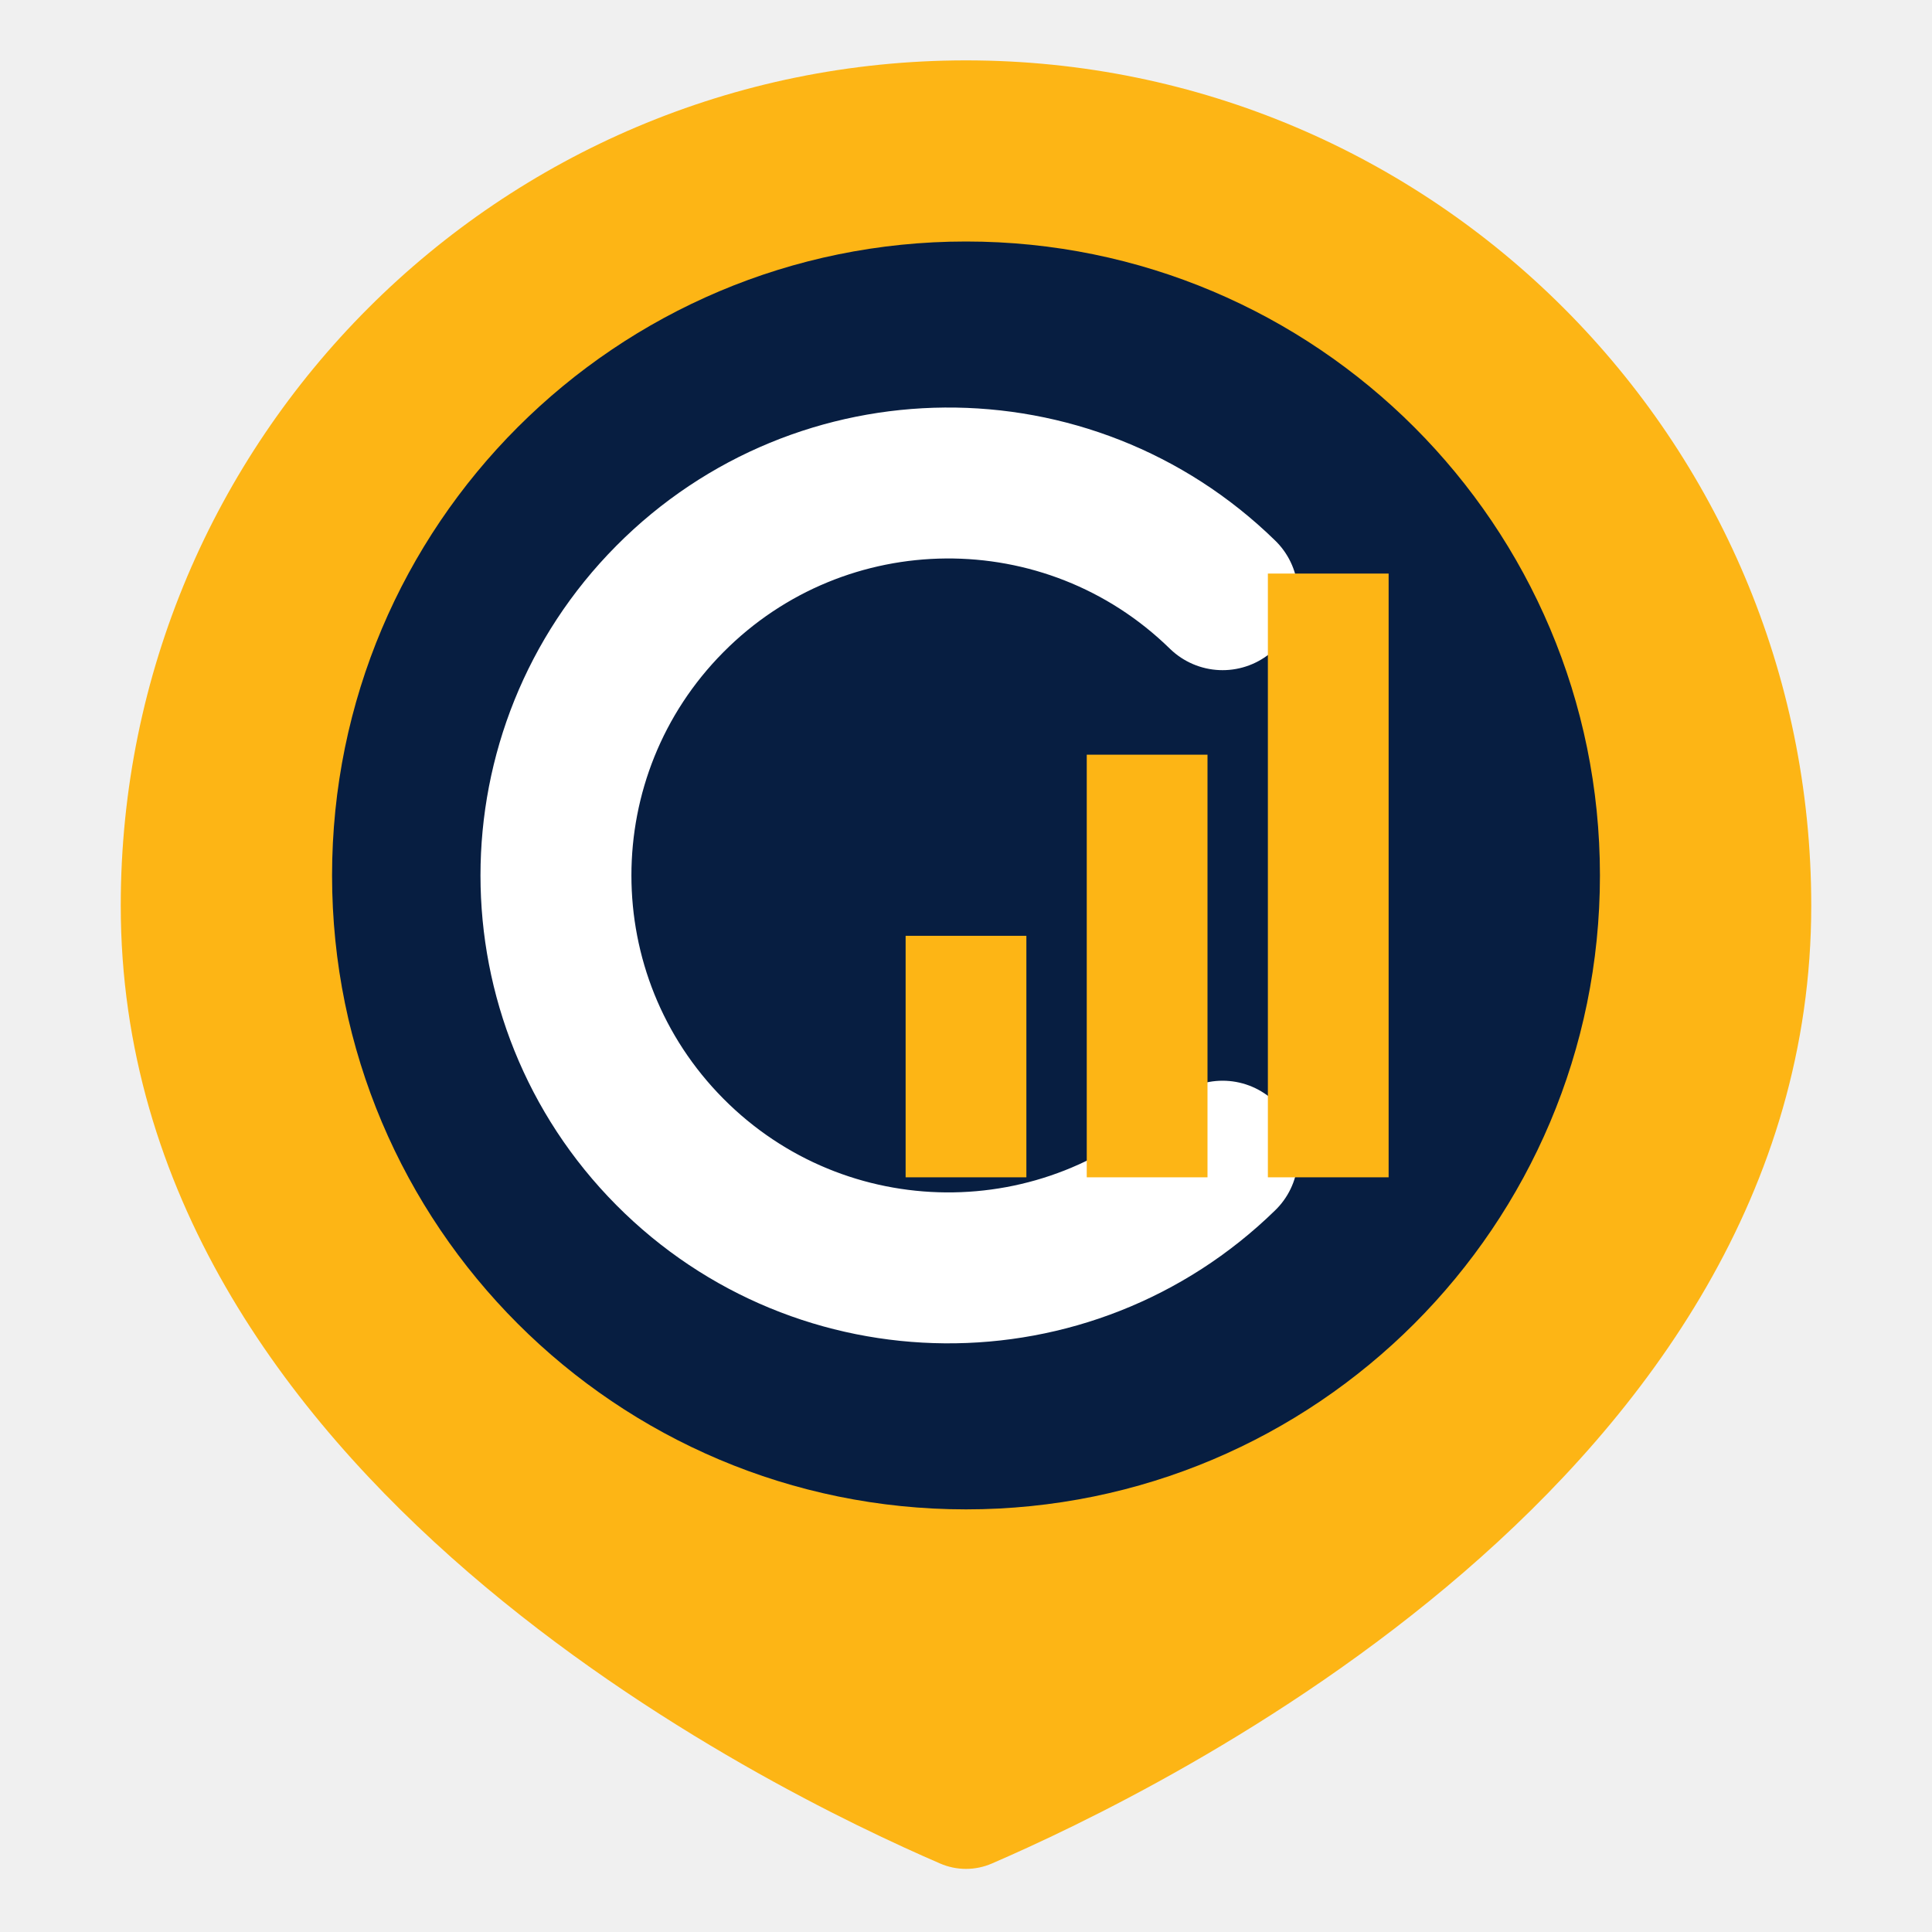
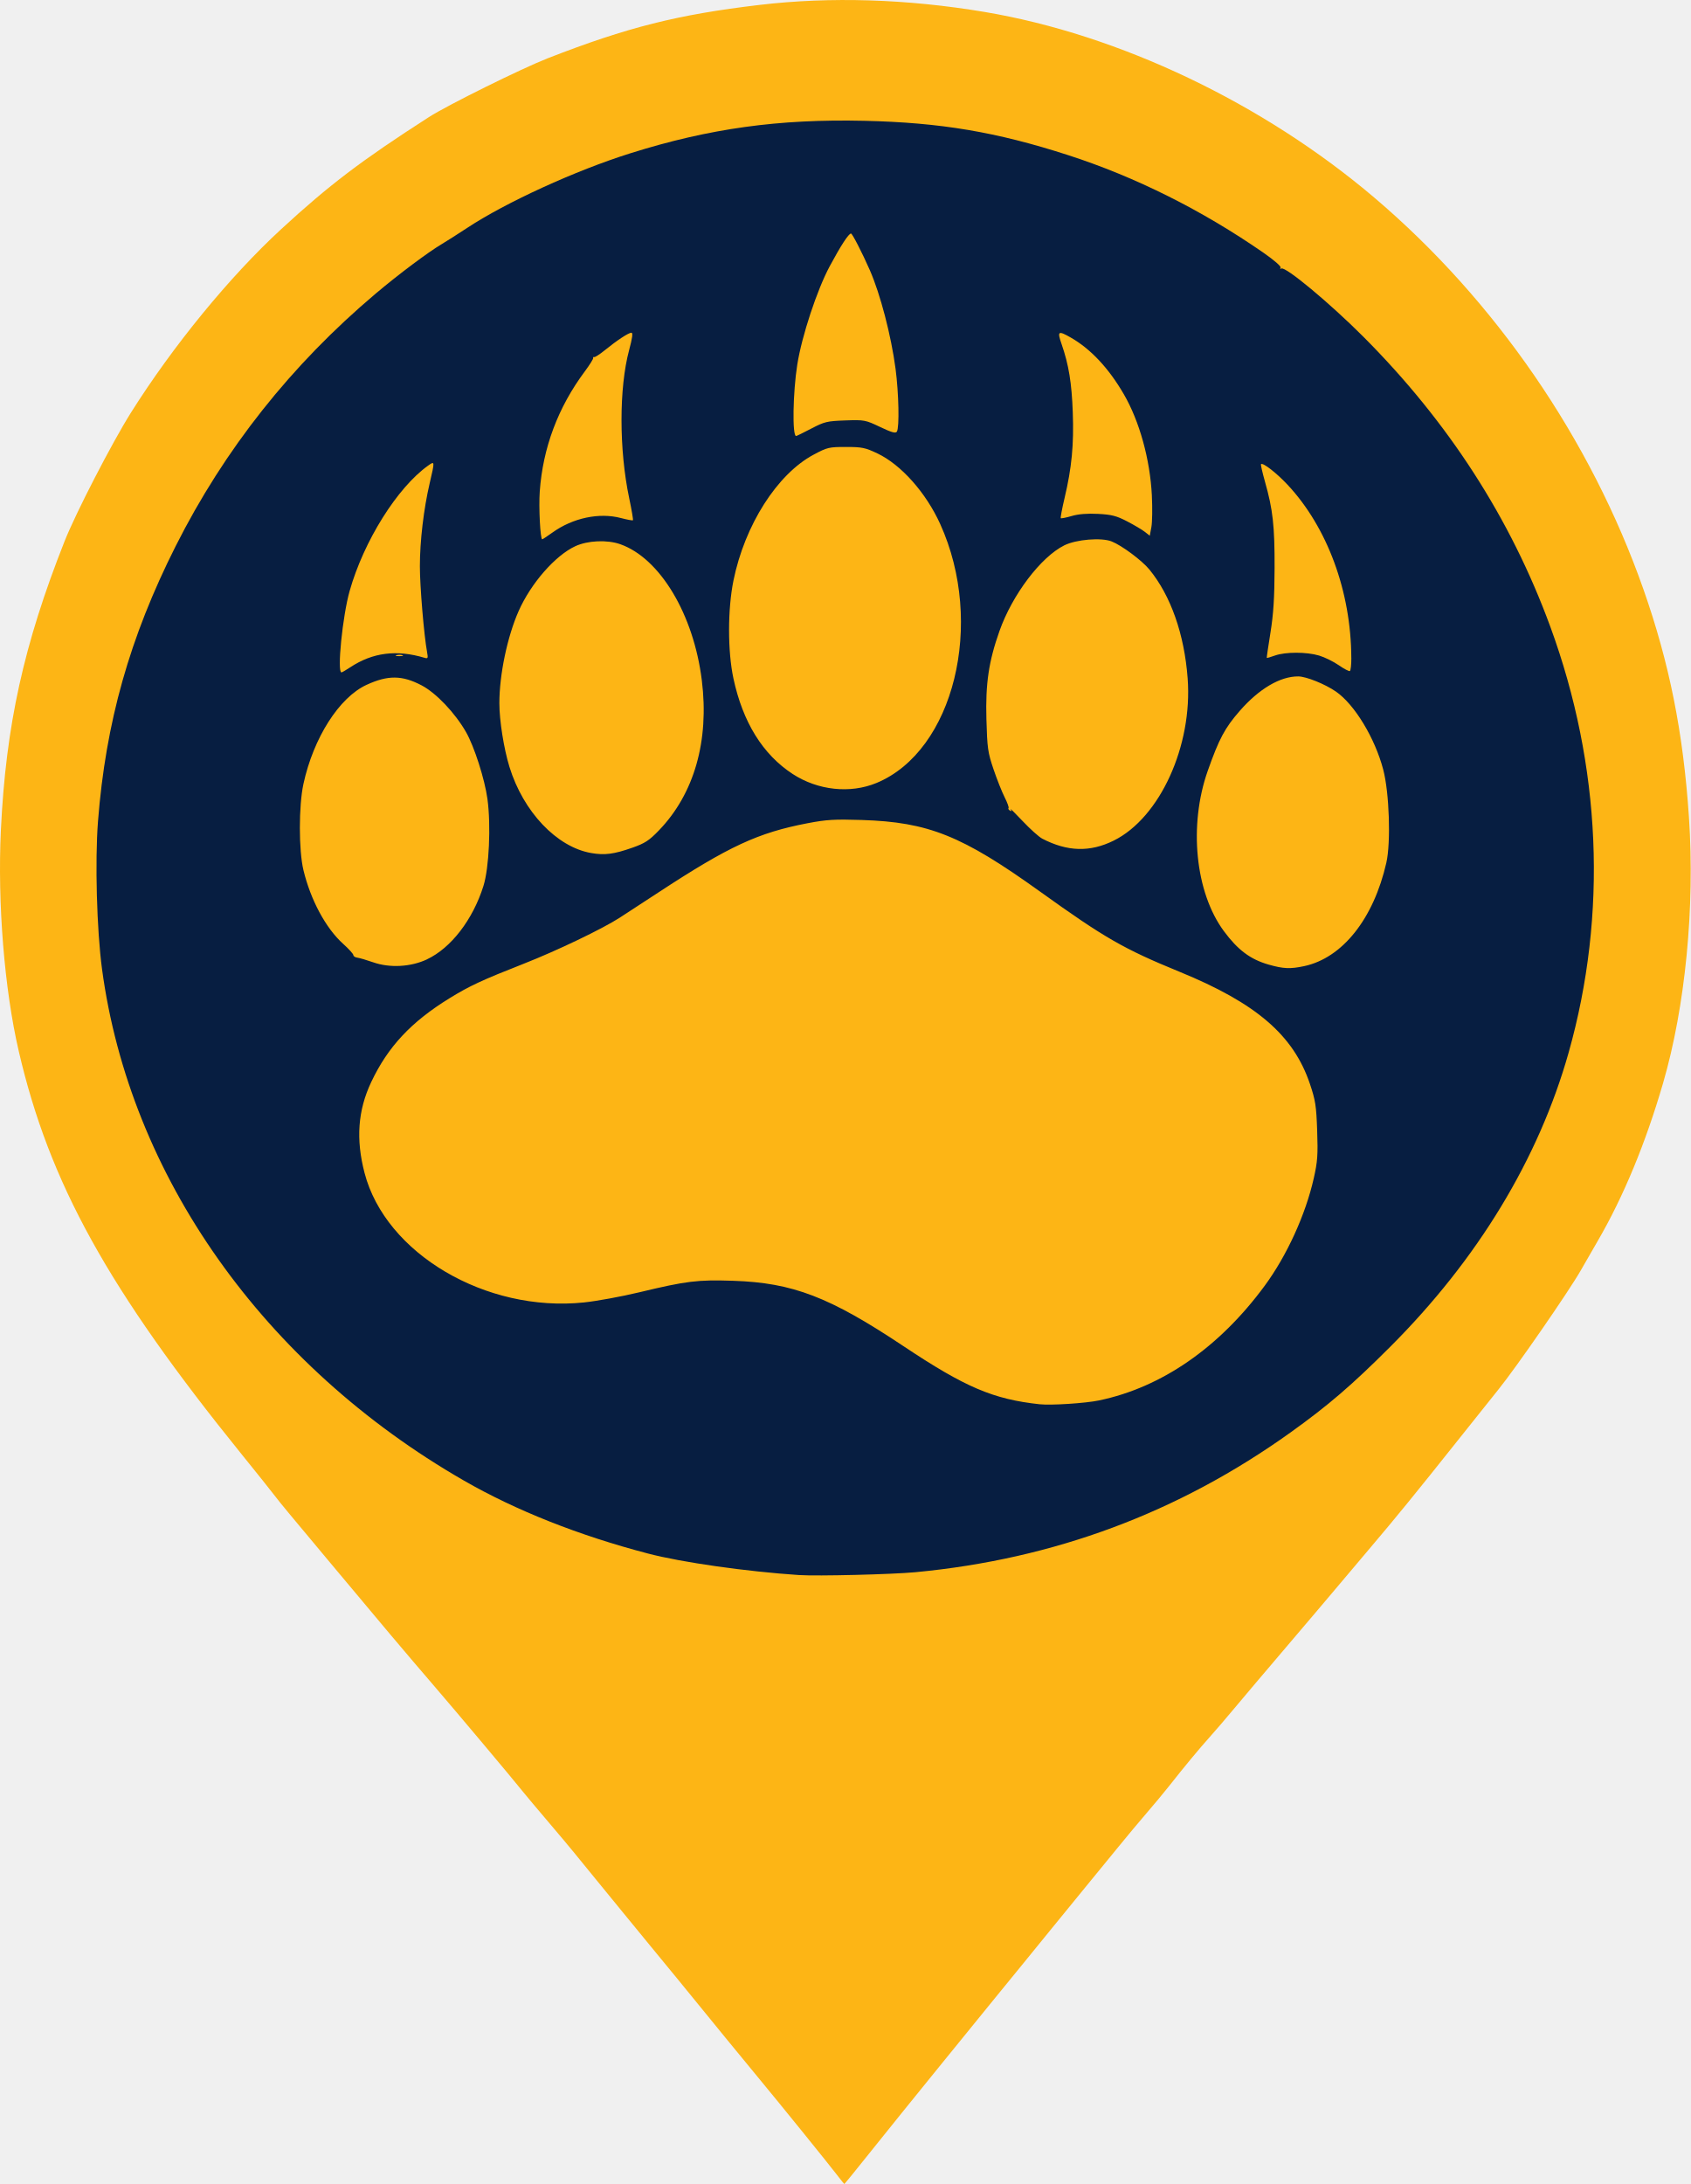
- <svg xmlns="http://www.w3.org/2000/svg" viewBox="0 0 64 64" role="img" aria-labelledby="title description">
-   <path fill="#FDB515" d="M32 2C16.54 2 4 14.54 4 30c0 18.96 21.66 29.36 27.14 31.73a2.15 2.15 0 0 0 1.72 0C38.34 59.36 60 48.96 60 30 60 14.54 47.46 2 32 2Z" />
-   <circle cx="32" cy="29" r="21" fill="#071E41" />
-   <path fill="none" stroke="#fff" stroke-linecap="round" stroke-width="5" d="M40.5 19.7a13 13 0 1 0 0 18.6" />
-   <path fill="#FDB515" d="M30 31h4v8h-4zm6-6h4v14h-4zm6-6h4v20h-4z" />
+ <svg xmlns="http://www.w3.org/2000/svg" width="99.486mm" height="128.491mm" viewBox="0 0 99.486 128.491" version="1.1" id="svg1" xml:space="preserve">
+   <defs id="defs1">
+     <linearGradient id="swatch7">
+       <stop style="stop-color:#071e41;stop-opacity:1;" offset="0" id="stop7" />
+     </linearGradient>
+   </defs>
+   <g id="layer1" transform="translate(-46.03989,-23.96682)">
+     <path style="fill:#fdb515;fill-opacity:1" d="m 95.348,151.994 c -0.517,-0.677 -3.449,-4.298 -4.717,-5.827 -0.606,-0.731 -1.406,-1.704 -1.778,-2.162 -0.617,-0.76 -1.387,-1.704 -2.975,-3.646 -0.319,-0.39 -1.027,-1.252 -1.574,-1.915 -0.546,-0.663 -1.283,-1.561 -1.636,-1.996 -0.354,-0.435 -1.063,-1.304 -1.578,-1.93 -0.514,-0.626 -1.093,-1.336 -1.286,-1.576 -0.193,-0.241 -0.877,-1.055 -1.519,-1.81 -0.643,-0.755 -1.299,-1.536 -1.458,-1.736 -0.603,-0.757 -3.961,-4.754 -5.314,-6.324 -1.476,-1.713 -3.2,-3.756 -6,-7.113 -0.919,-1.101 -1.997,-2.393 -2.396,-2.87 -0.399,-0.477 -0.831,-1.011 -0.959,-1.186 -0.129,-0.175 -0.972,-1.231 -1.875,-2.347 C 52.4,99.815 48.942,93.566 47.143,85.809 c -0.846,-3.647 -1.256,-8.723 -1.051,-13.008 0.294,-6.156 1.344,-10.915 3.746,-16.987 0.658,-1.663 2.795,-5.803 3.907,-7.57 2.474,-3.93 5.807,-7.999 8.833,-10.788 2.832,-2.609 4.732,-4.051 8.695,-6.597 1.102,-0.708 5.472,-2.87 7.015,-3.471 4.663,-1.816 7.63,-2.563 12.443,-3.132 4.174,-0.494 8.688,-0.352 13.251,0.415 7.918,1.332 16.376,5.361 22.92,10.917 7.122,6.047 12.745,14.229 15.842,23.049 1.53,4.357 2.344,8.434 2.678,13.402 0.357,5.308 -0.212,11.15 -1.525,15.661 -1.025,3.52 -2.319,6.649 -3.828,9.252 -0.354,0.611 -0.808,1.399 -1.01,1.753 -0.704,1.235 -3.833,5.759 -4.85,7.012 -0.235,0.289 -1.368,1.709 -2.518,3.155 -2.232,2.807 -3.589,4.471 -4.905,6.018 -0.45,0.529 -1.291,1.526 -1.87,2.215 -0.578,0.69 -2.025,2.395 -3.214,3.79 -1.189,1.395 -2.554,3.007 -3.034,3.583 -0.479,0.576 -1.137,1.342 -1.461,1.702 -0.598,0.665 -1.449,1.692 -2.401,2.898 -0.289,0.367 -0.868,1.062 -1.286,1.545 -0.418,0.483 -1.18,1.397 -1.695,2.03 -0.514,0.633 -1.356,1.661 -1.87,2.285 -0.514,0.624 -1.435,1.751 -2.045,2.505 -0.611,0.754 -1.399,1.724 -1.753,2.154 -0.354,0.431 -1.047,1.279 -1.54,1.886 -0.493,0.607 -1.988,2.445 -3.32,4.084 -1.333,1.639 -3.126,3.861 -3.986,4.938 -0.859,1.077 -1.574,1.955 -1.588,1.953 -0.014,-0.003 -0.183,-0.211 -0.376,-0.463 z" id="path7" />
+     <path style="fill:#071e41;fill-opacity:1" d="m 93.069,116.633 c -3.119,-0.208 -6.903,-0.746 -8.882,-1.263 -4.082,-1.066 -7.794,-2.537 -10.863,-4.304 -11.775,-6.779 -19.647,-17.91 -21.282,-30.095 -0.308,-2.294 -0.418,-6.337 -0.236,-8.679 0.452,-5.817 1.863,-10.819 4.566,-16.186 2.878,-5.713 6.818,-10.686 11.786,-14.875 1.339,-1.129 3.068,-2.425 3.875,-2.903 0.289,-0.172 0.96,-0.599 1.491,-0.949 2.281,-1.506 6.375,-3.378 9.611,-4.395 4.644,-1.46 8.72,-2.025 13.771,-1.91 4.482,0.103 7.762,0.655 11.99,2.021 3.958,1.278 7.881,3.239 11.492,5.743 0.625,0.434 1.049,0.803 1.005,0.876 -0.043,0.069 -0.023,0.092 0.043,0.051 0.233,-0.144 2.848,2.03 4.824,4.009 5.008,5.017 8.664,10.685 11,17.05 3.005,8.191 3.382,16.928 1.081,25.076 -1.764,6.247 -5.351,12.159 -10.5,17.306 -2.25,2.249 -3.646,3.449 -5.857,5.032 -6.597,4.726 -13.92,7.455 -22.078,8.226 -1.379,0.13 -5.778,0.239 -6.837,0.168 z m 17.647,-10.277 c 3.683,-0.767 7.065,-3.108 9.74,-6.741 1.306,-1.774 2.404,-4.178 2.889,-6.323 0.223,-0.987 0.251,-1.376 0.201,-2.805 -0.051,-1.461 -0.102,-1.789 -0.427,-2.752 -0.966,-2.866 -3.153,-4.747 -7.669,-6.595 -3.29,-1.347 -4.402,-1.986 -8.216,-4.723 -4.588,-3.291 -6.56,-4.083 -10.488,-4.208 -1.599,-0.051 -2.068,-0.023 -3.178,0.189 -2.926,0.56 -4.632,1.351 -8.795,4.08 -0.932,0.611 -1.958,1.28 -2.279,1.487 -1.022,0.657 -3.677,1.931 -5.61,2.69 -2.491,0.979 -3.204,1.31 -4.383,2.035 -2.267,1.395 -3.634,2.857 -4.618,4.939 -0.786,1.664 -0.911,3.362 -0.391,5.349 1.238,4.739 7.136,8.217 12.913,7.615 0.745,-0.078 2.204,-0.345 3.241,-0.594 2.794,-0.671 3.435,-0.749 5.534,-0.68 3.509,0.116 5.671,0.946 10.025,3.847 3.63,2.419 5.274,3.12 8.005,3.417 0.676,0.073 2.695,-0.057 3.506,-0.226 z m 12.061,-25.548 c 2.253,-0.478 4.089,-2.785 4.839,-6.083 0.272,-1.194 0.175,-4.112 -0.181,-5.473 -0.485,-1.855 -1.684,-3.836 -2.782,-4.596 -0.637,-0.441 -1.752,-0.891 -2.217,-0.894 -1.063,-0.008 -2.311,0.727 -3.449,2.032 -0.875,1.003 -1.213,1.637 -1.878,3.517 -1.134,3.206 -0.739,7.154 0.944,9.432 0.821,1.112 1.561,1.666 2.634,1.973 0.866,0.248 1.271,0.266 2.09,0.092 z M 71.167,80.406 c 1.414,-0.665 2.699,-2.335 3.32,-4.316 0.333,-1.061 0.448,-3.561 0.236,-5.114 -0.159,-1.168 -0.777,-3.095 -1.262,-3.941 -0.652,-1.136 -1.762,-2.302 -2.617,-2.749 -1.145,-0.599 -1.977,-0.606 -3.234,-0.028 -1.613,0.742 -3.127,3.119 -3.716,5.835 -0.279,1.285 -0.279,3.898 8.05e-4,5.063 0.421,1.756 1.318,3.424 2.333,4.336 0.333,0.299 0.605,0.599 0.605,0.666 0,0.067 0.105,0.135 0.234,0.151 0.129,0.016 0.549,0.139 0.935,0.274 0.98,0.342 2.211,0.274 3.166,-0.175 z m 12.083,-6.566 c 0.741,-0.262 0.986,-0.421 1.561,-1.017 2.079,-2.154 2.969,-5.267 2.526,-8.832 -0.482,-3.882 -2.46,-7.182 -4.799,-8.007 -0.77,-0.272 -1.922,-0.22 -2.651,0.12 -1.181,0.55 -2.609,2.186 -3.329,3.813 -0.666,1.506 -1.134,3.741 -1.134,5.421 -2.72e-4,1.014 0.263,2.674 0.593,3.746 0.815,2.642 2.781,4.715 4.808,5.069 0.797,0.139 1.344,0.068 2.425,-0.314 z M 111.572,73.423 c 2.719,-1.344 4.65,-5.579 4.353,-9.546 -0.194,-2.593 -0.992,-4.863 -2.247,-6.398 -0.44,-0.538 -1.625,-1.421 -2.228,-1.659 -0.605,-0.239 -2.079,-0.118 -2.78,0.229 -1.382,0.685 -3.062,2.903 -3.819,5.044 -0.632,1.785 -0.826,3.093 -0.768,5.18 0.048,1.712 0.083,1.961 0.418,2.949 0.201,0.594 0.496,1.337 0.655,1.651 0.159,0.314 0.262,0.599 0.229,0.633 -0.034,0.034 0.003,0.101 0.082,0.149 0.1,0.062 0.113,0.039 0.042,-0.074 -0.055,-0.089 0.262,0.222 0.705,0.692 0.443,0.47 0.964,0.936 1.157,1.036 1.483,0.767 2.808,0.803 4.2,0.115 z M 97.614,70.032 c 4.552,-1.881 6.4,-9.391 3.751,-15.234 -0.838,-1.848 -2.306,-3.498 -3.702,-4.158 -0.714,-0.338 -0.905,-0.377 -1.848,-0.377 -0.998,0 -1.095,0.023 -1.902,0.454 -2.143,1.145 -4.05,4.14 -4.714,7.404 -0.344,1.691 -0.345,4.155 -0.003,5.756 0.552,2.58 1.73,4.48 3.488,5.626 1.481,0.965 3.382,1.169 4.93,0.529 z M 66.644,63.229 c 1.322,-0.875 2.731,-1.055 4.381,-0.561 0.194,0.058 0.211,0.019 0.147,-0.327 -0.183,-0.984 -0.425,-3.871 -0.425,-5.058 0,-1.482 0.224,-3.377 0.578,-4.893 0.305,-1.306 0.304,-1.314 -0.094,-1.03 -1.815,1.293 -3.784,4.436 -4.617,7.374 -0.418,1.474 -0.751,4.792 -0.48,4.792 0.034,0 0.263,-0.134 0.511,-0.298 z m 58.911,-0.557 c -0.016,-3.902 -1.409,-7.683 -3.753,-10.188 -0.652,-0.697 -1.453,-1.318 -1.561,-1.21 -0.025,0.025 0.081,0.491 0.235,1.036 0.465,1.64 0.572,2.602 0.564,5.081 -0.006,1.755 -0.066,2.701 -0.243,3.798 -0.13,0.803 -0.227,1.472 -0.216,1.485 0.011,0.013 0.228,-0.05 0.483,-0.141 0.614,-0.219 1.855,-0.218 2.593,0.001 0.327,0.097 0.849,0.354 1.161,0.57 0.311,0.216 0.605,0.37 0.654,0.342 0.048,-0.028 0.086,-0.377 0.085,-0.775 z m -55.828,-0.157 c -0.079,-0.032 -0.237,-0.034 -0.351,-0.004 -0.114,0.03 -0.049,0.056 0.144,0.058 0.193,0.002 0.286,-0.022 0.207,-0.054 z m 8.822,-7.218 c 1.196,-0.859 2.752,-1.189 4.025,-0.853 0.366,0.096 0.685,0.155 0.71,0.131 0.024,-0.024 -0.075,-0.61 -0.221,-1.302 -0.6,-2.841 -0.602,-6.484 -0.004,-8.708 0.194,-0.723 0.233,-1.023 0.134,-1.023 -0.168,0 -0.852,0.45 -1.573,1.036 -0.288,0.234 -0.564,0.412 -0.614,0.396 -0.05,-0.016 -0.078,0.01 -0.063,0.058 0.015,0.048 -0.207,0.403 -0.494,0.789 -1.575,2.116 -2.466,4.495 -2.649,7.068 -0.066,0.925 0.032,2.807 0.145,2.807 0.027,0 0.298,-0.18 0.604,-0.399 z m 35.27,-2.179 c -0.107,-2.125 -0.729,-4.373 -1.651,-5.96 -0.887,-1.528 -1.945,-2.659 -3.113,-3.327 -0.754,-0.431 -0.815,-0.389 -0.547,0.383 0.42,1.209 0.595,2.281 0.658,4.023 0.069,1.893 -0.062,3.251 -0.484,5.032 -0.148,0.625 -0.248,1.158 -0.223,1.184 0.025,0.026 0.315,-0.032 0.643,-0.128 0.4,-0.117 0.912,-0.158 1.553,-0.125 0.798,0.042 1.082,0.115 1.707,0.439 0.412,0.214 0.881,0.491 1.042,0.617 l 0.292,0.228 0.095,-0.507 c 0.052,-0.279 0.065,-1.115 0.027,-1.858 z m -20.039,-3.937 c 0.777,-0.406 0.924,-0.441 1.996,-0.479 1.127,-0.039 1.182,-0.029 2.051,0.384 0.686,0.326 0.915,0.389 0.988,0.274 0.154,-0.242 0.111,-2.264 -0.078,-3.696 -0.258,-1.949 -0.895,-4.394 -1.514,-5.803 -0.449,-1.024 -1.035,-2.163 -1.109,-2.156 -0.146,0.015 -0.601,0.714 -1.251,1.925 -0.746,1.389 -1.643,4.107 -1.908,5.782 -0.26,1.644 -0.303,4.207 -0.07,4.207 0.031,0 0.434,-0.197 0.895,-0.438 z" id="path5" />
+   </g>
</svg>
